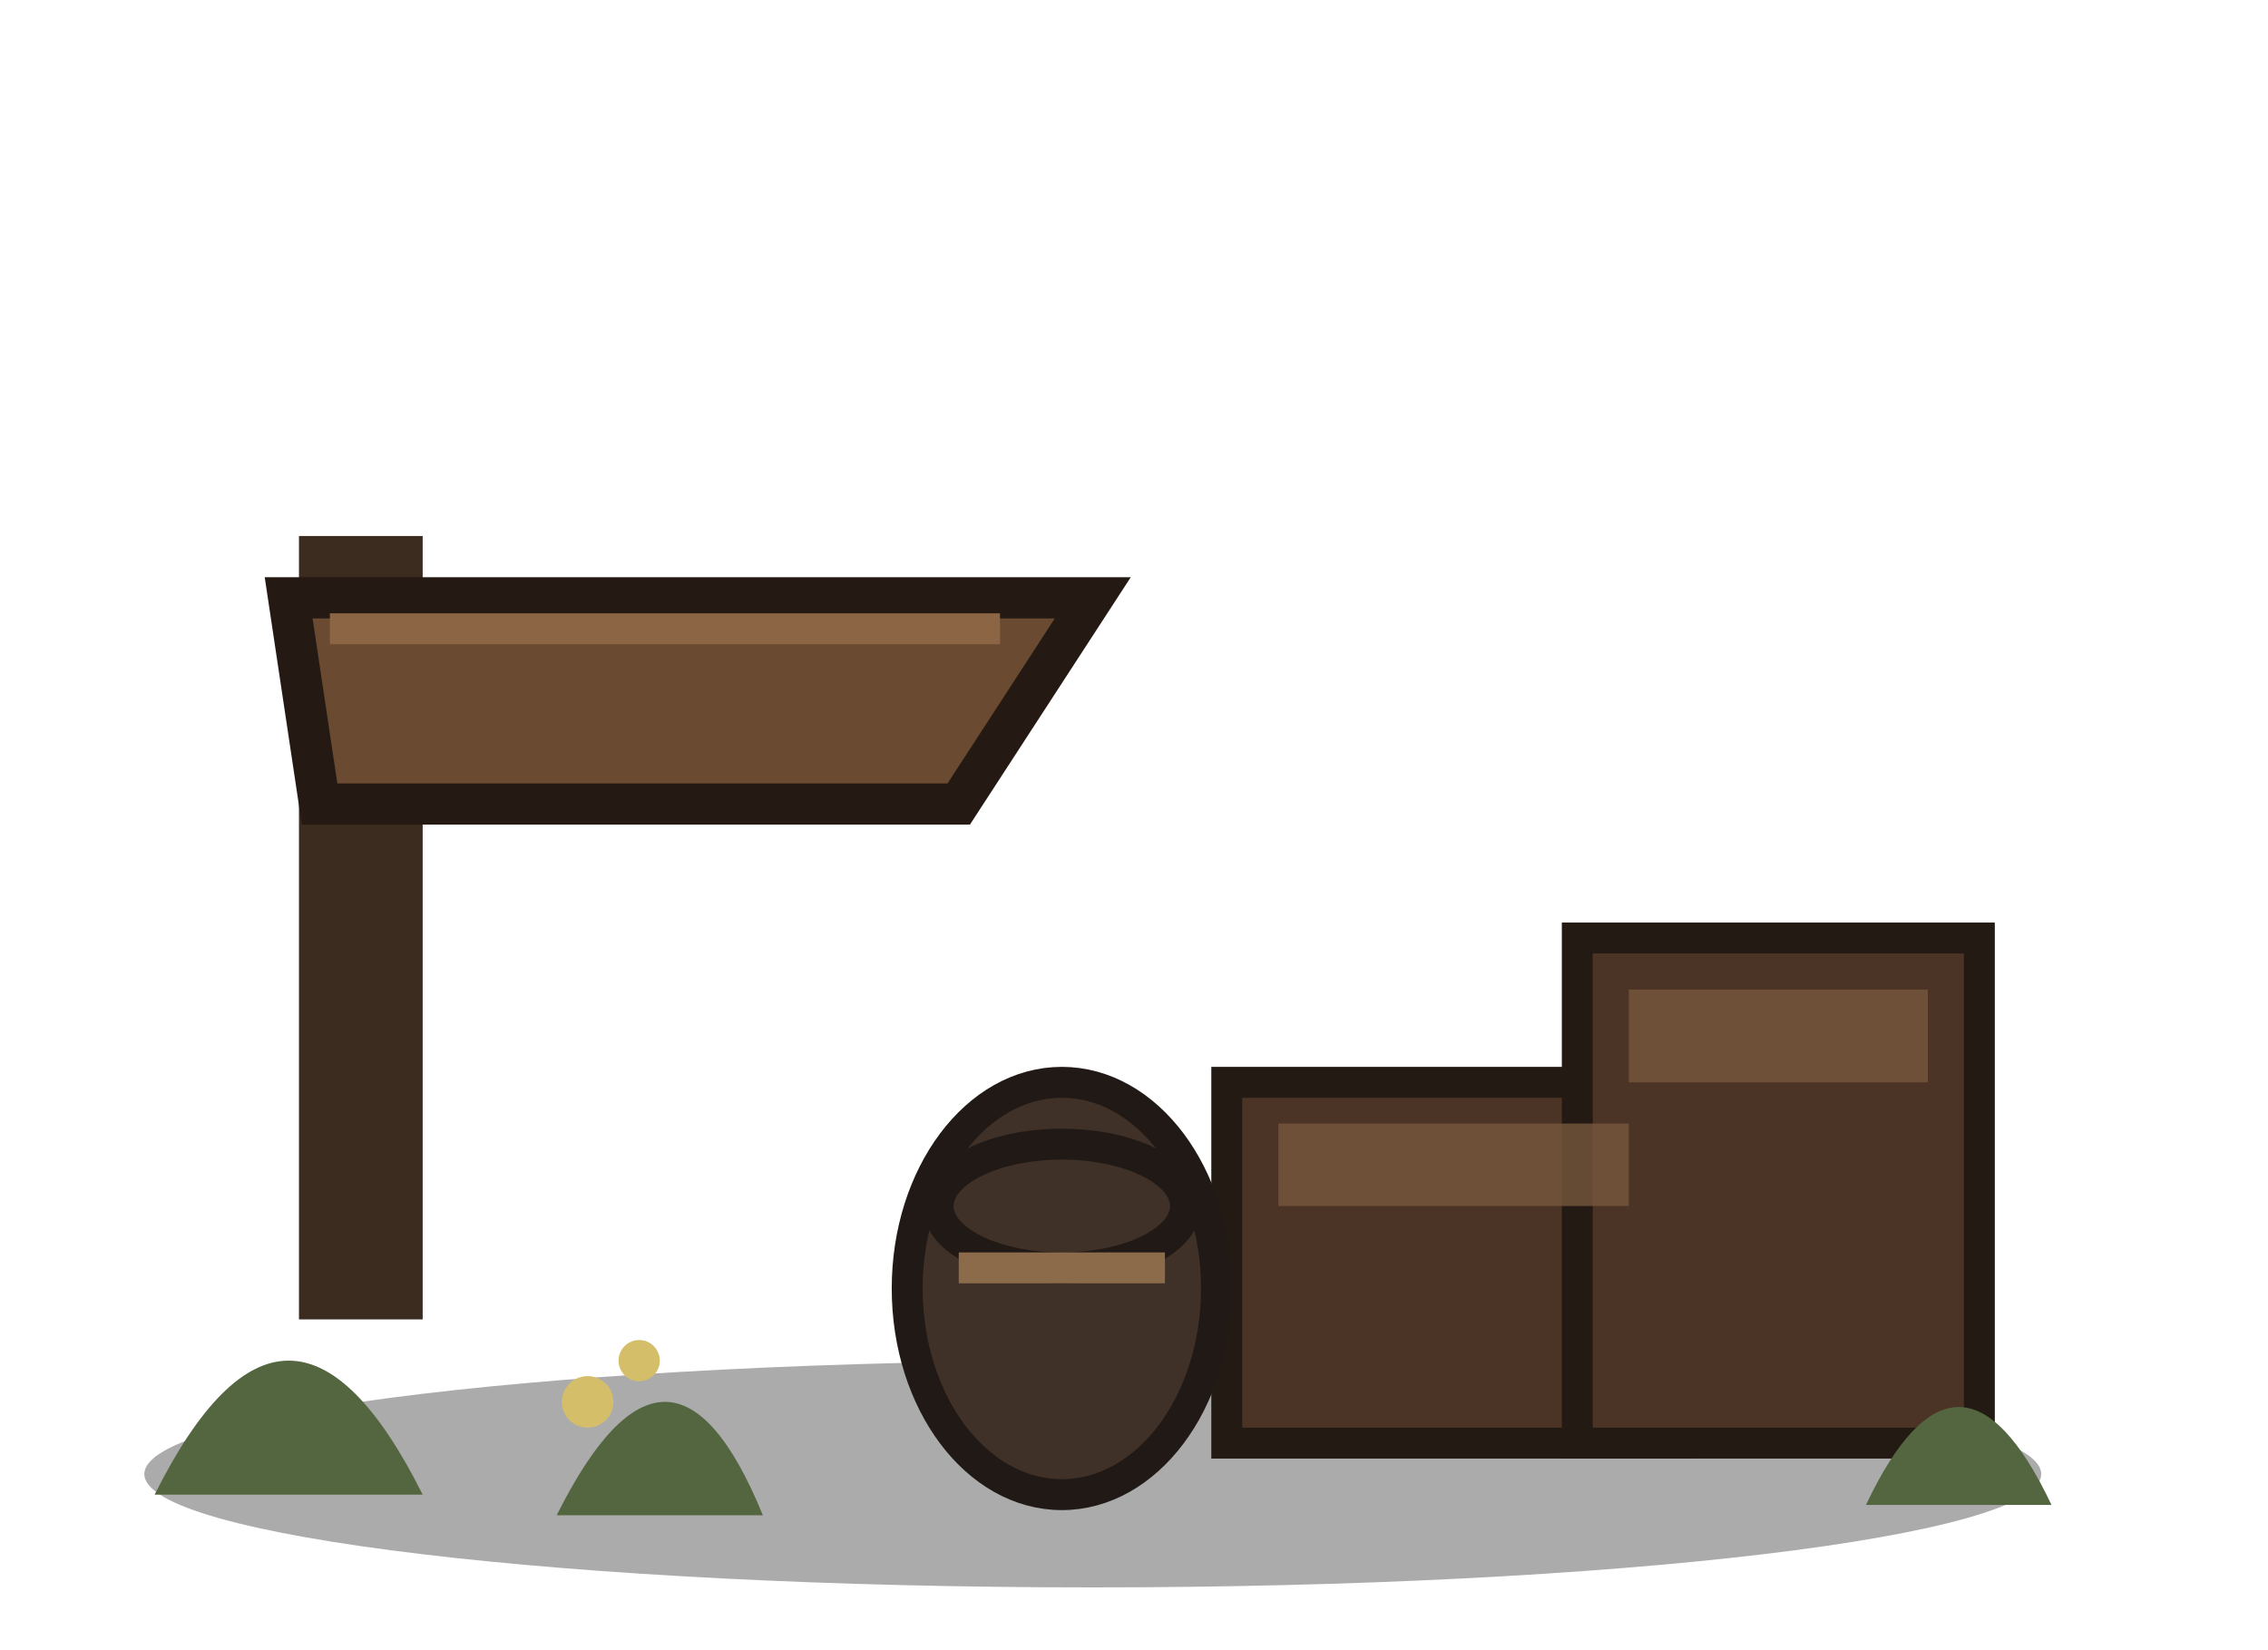
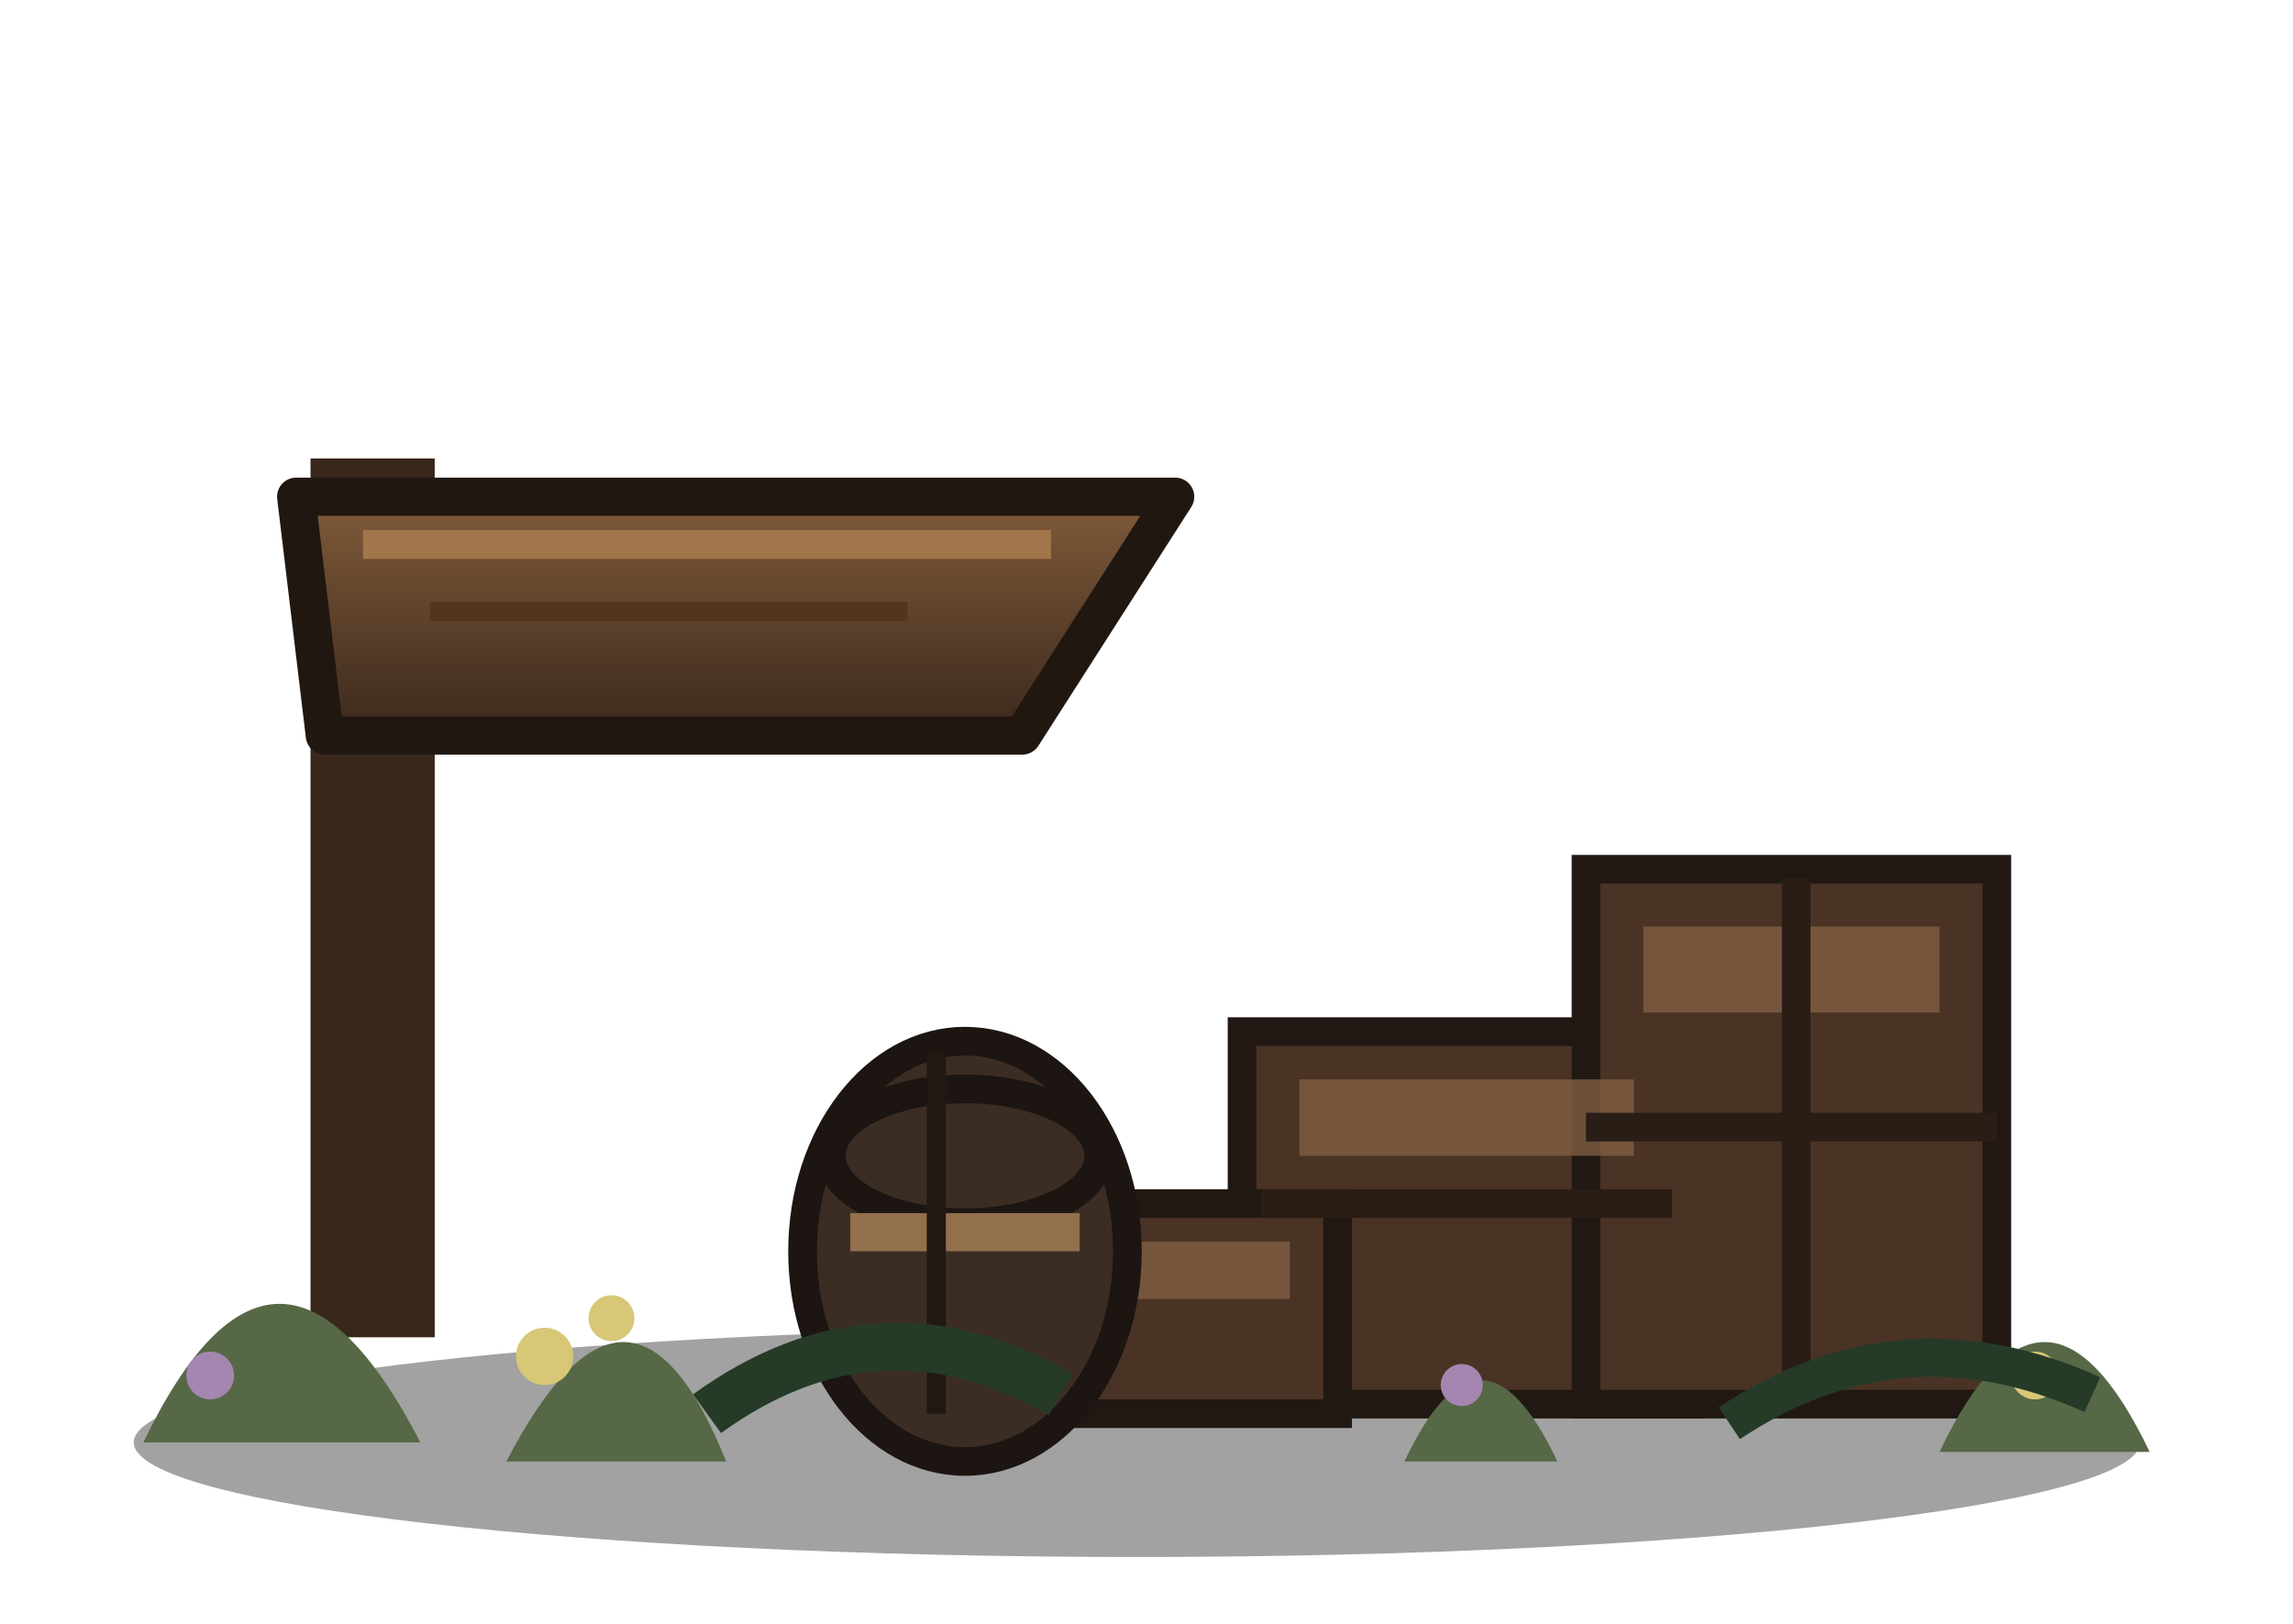
- <svg xmlns="http://www.w3.org/2000/svg" width="220" height="160" viewBox="0 0 220 160">
-   <ellipse cx="106" cy="143" rx="92" ry="11" fill="#080a08" opacity=".34" />
-   <g stroke="#241a13" stroke-width="4">
-     <path d="M35 128V52" stroke="#3c2b1f" stroke-width="12" />
-     <path d="M28 58h78l-13 20H31z" fill="#6a4a31" />
-     <path d="M32 61h65" stroke="#8b6544" stroke-width="3" />
+ <svg xmlns="http://www.w3.org/2000/svg" width="240" height="170" viewBox="0 0 240 170">
+   <defs>
+     <linearGradient id="wood" x1="0" y1="0" x2="0" y2="1">
+       <stop stop-color="#805b39" />
+       <stop offset="1" stop-color="#3b281d" />
+     </linearGradient>
+   </defs>
+   <ellipse cx="119" cy="151" rx="105" ry="12" fill="#080b08" opacity=".38" />
+   <g stroke="#211711" stroke-linejoin="round">
+     <path d="M39 140V48" stroke="#39271c" stroke-width="13" />
+     <path d="M31 52h92l-16 25H34z" fill="url(#wood)" stroke-width="4" />
+     <path d="M38 57h72" stroke="#a1764b" stroke-width="3" />
+     <path d="M45 64h50" stroke="#51351f" stroke-width="2" />
  </g>
-   <g fill="#4b3425" stroke="#241a14" stroke-width="3">
-     <path d="M119 105h44v35h-44z" />
-     <path d="M153 91h39v49h-39z" />
+   <g fill="#4a3325" stroke="#211813" stroke-width="3">
+     <path d="M130 108h47v39h-47z" />
+     <path d="M166 91h43v56h-43z" />
+     <path d="M112 126h28v22h-28z" />
  </g>
-   <g fill="#77583c" opacity=".78">
-     <path d="M124 109h34v8h-34z" />
-     <path d="M158 96h29v9h-29z" />
+   <g fill="#826044" opacity=".78">
+     <path d="M136 113h35v8h-35z" />
+     <path d="M172 97h31v9h-31z" />
+     <path d="M117 130h18v6h-18z" />
  </g>
-   <g fill="#3f3127" stroke="#211915" stroke-width="3">
-     <ellipse cx="103" cy="125" rx="15" ry="20" />
-     <ellipse cx="103" cy="117" rx="12" ry="6" />
+   <g stroke="#2a1d16" stroke-width="3">
+     <path d="M132 126h43M188 92v55M166 118h43" />
  </g>
-   <path d="M93 123h20" stroke="#8b6b4a" stroke-width="3" />
-   <g fill="#536640">
-     <path d="M15 145q13-26 26 0M54 147q11-22 20 0M181 146q9-19 18 0" />
+   <g fill="#3b2d24" stroke="#1c1512" stroke-width="3">
+     <ellipse cx="101" cy="131" rx="17" ry="22" />
+     <ellipse cx="101" cy="121" rx="14" ry="7" />
  </g>
-   <g fill="#d5be69">
-     <circle cx="57" cy="136" r="2.5" />
-     <circle cx="62" cy="132" r="2" />
+   <path d="M89 129h24" stroke="#92704b" stroke-width="4" />
+   <path d="M98 110v38" stroke="#211814" stroke-width="2" />
+   <g fill="#566846">
+     <path d="M15 151q14-29 29 0M53 153q13-25 23 0M203 152q11-23 22 0M147 153q8-17 16 0" />
  </g>
+   <g fill="#d7c777">
+     <circle cx="57" cy="142" r="3" />
+     <circle cx="64" cy="138" r="2.4" />
+     <circle cx="213" cy="144" r="2.5" />
+   </g>
+   <g fill="#a486b0">
+     <circle cx="22" cy="144" r="2.5" />
+     <circle cx="153" cy="145" r="2.2" />
+   </g>
+   <path d="M74 148q18-13 37-2" fill="none" stroke="#263a28" stroke-width="5" />
+   <path d="M181 149q18-12 38-3" fill="none" stroke="#263a28" stroke-width="4" />
</svg>
